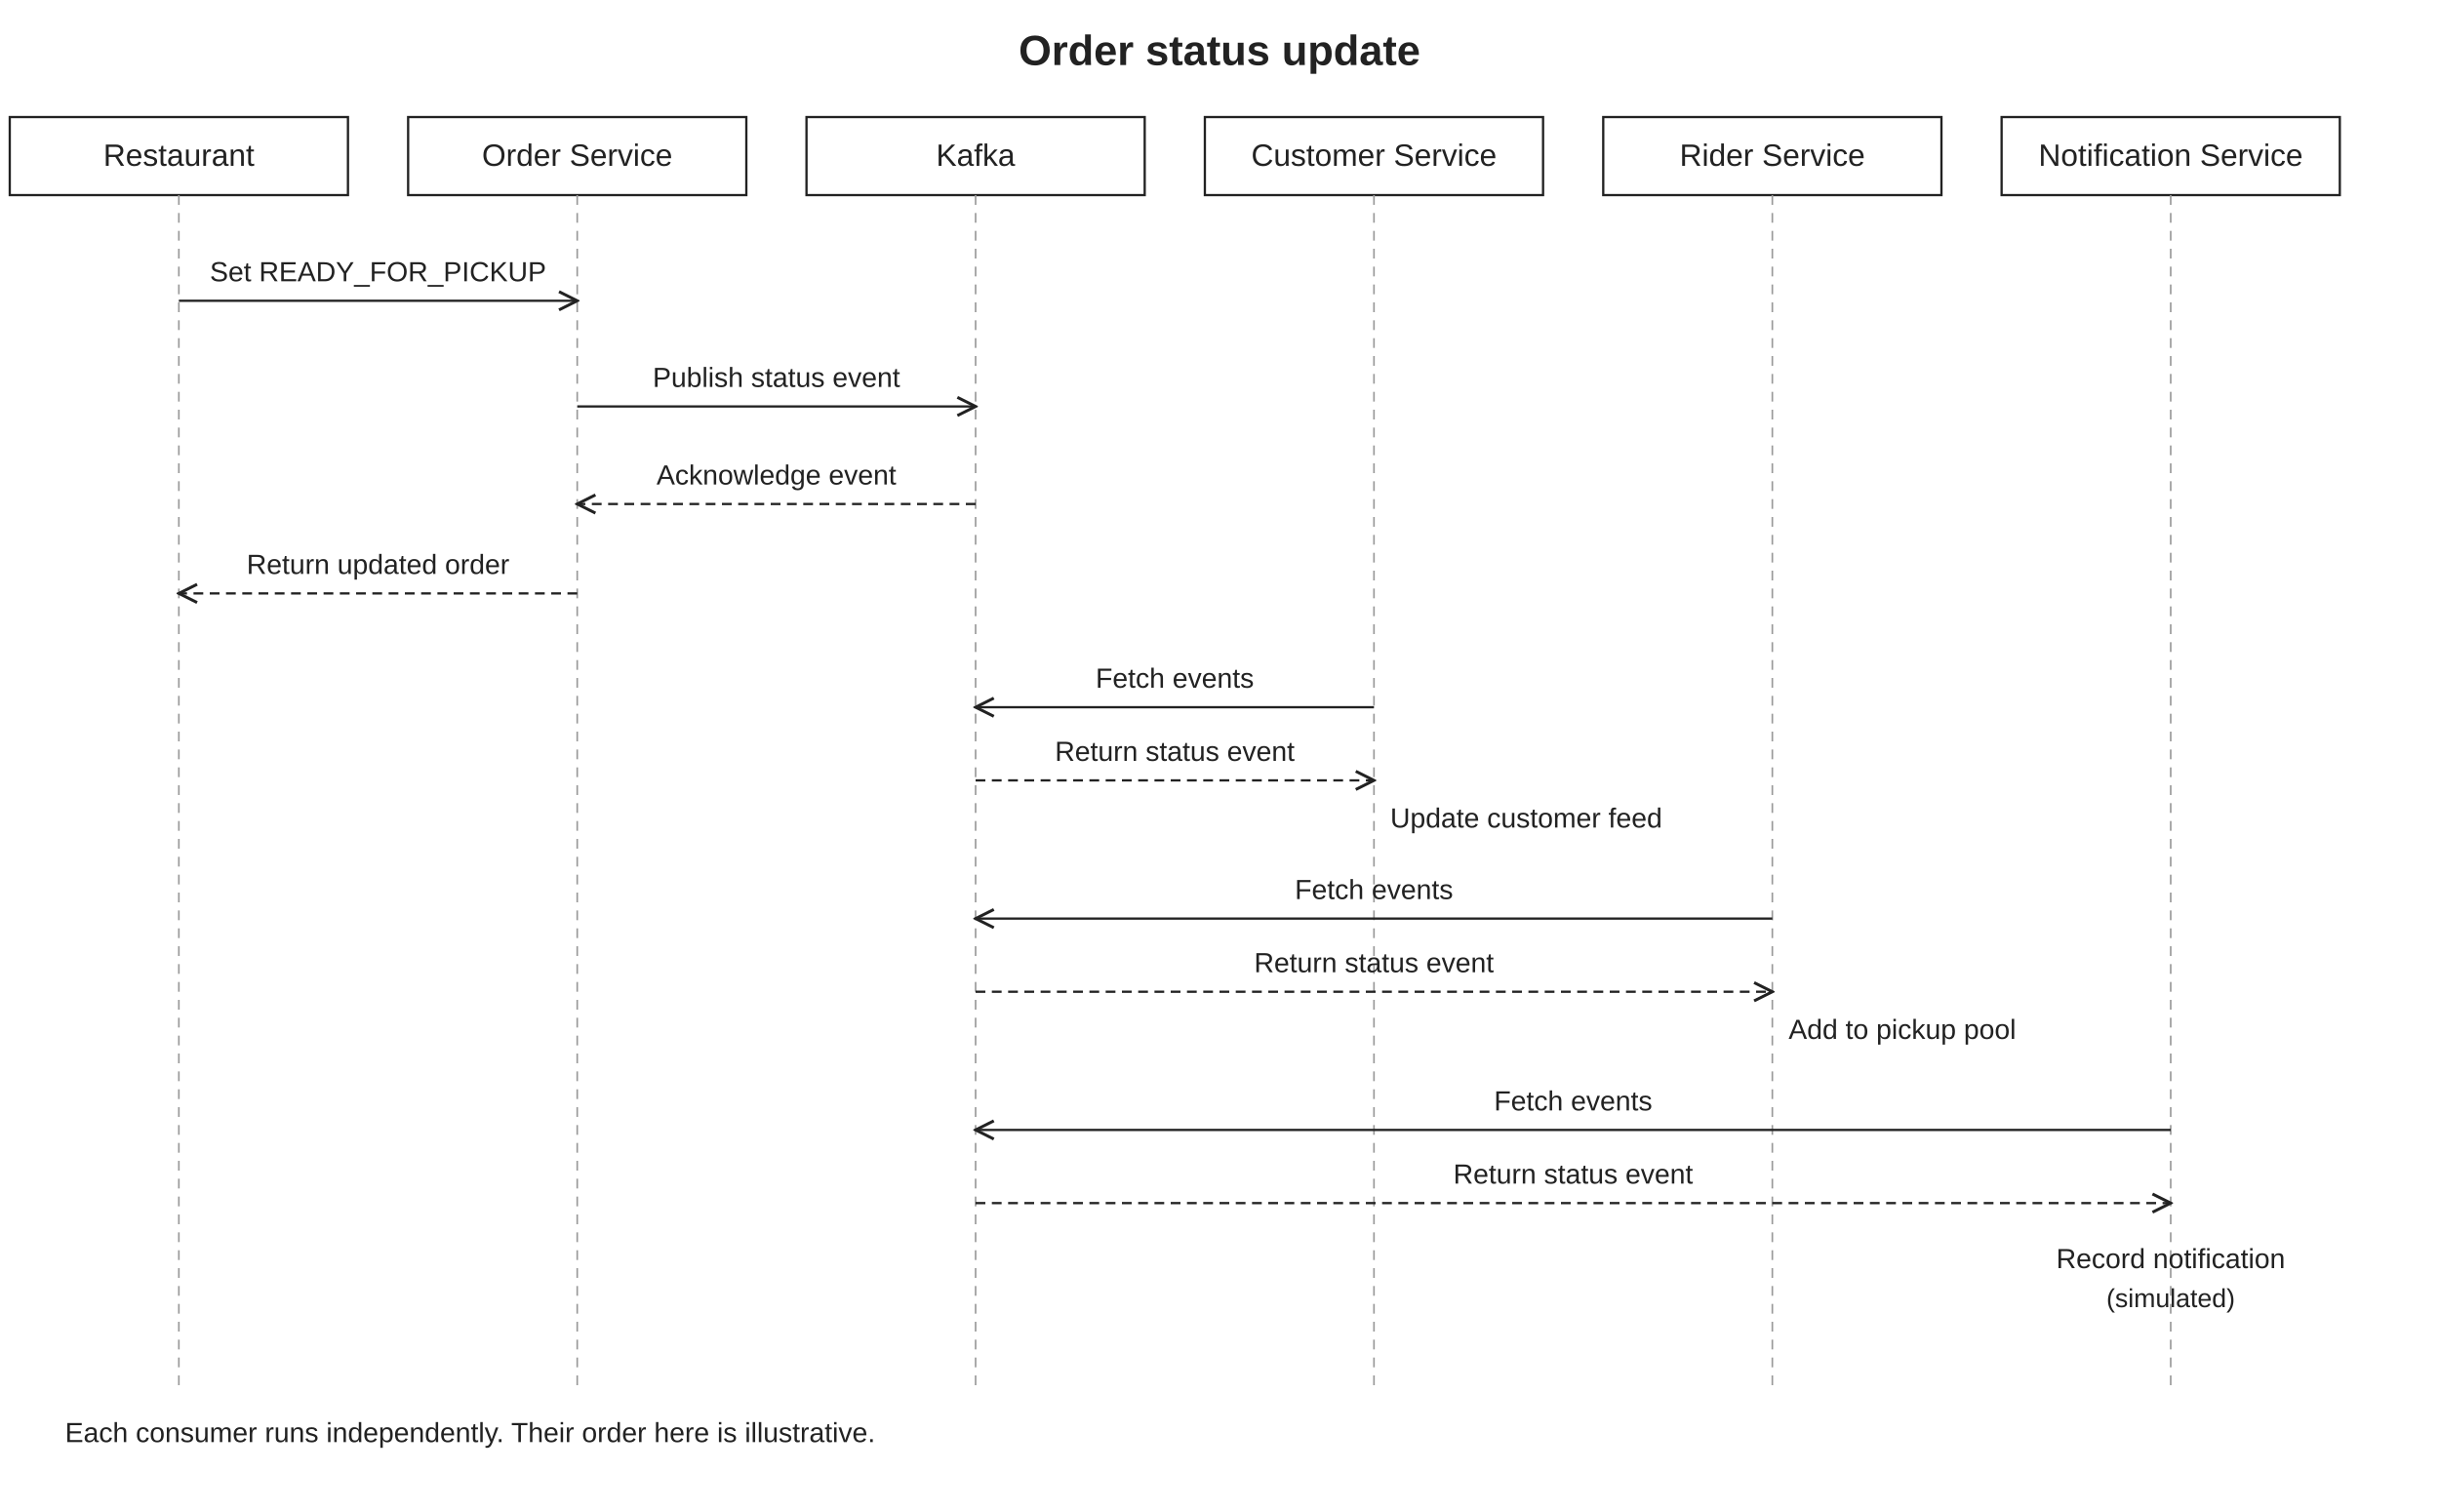
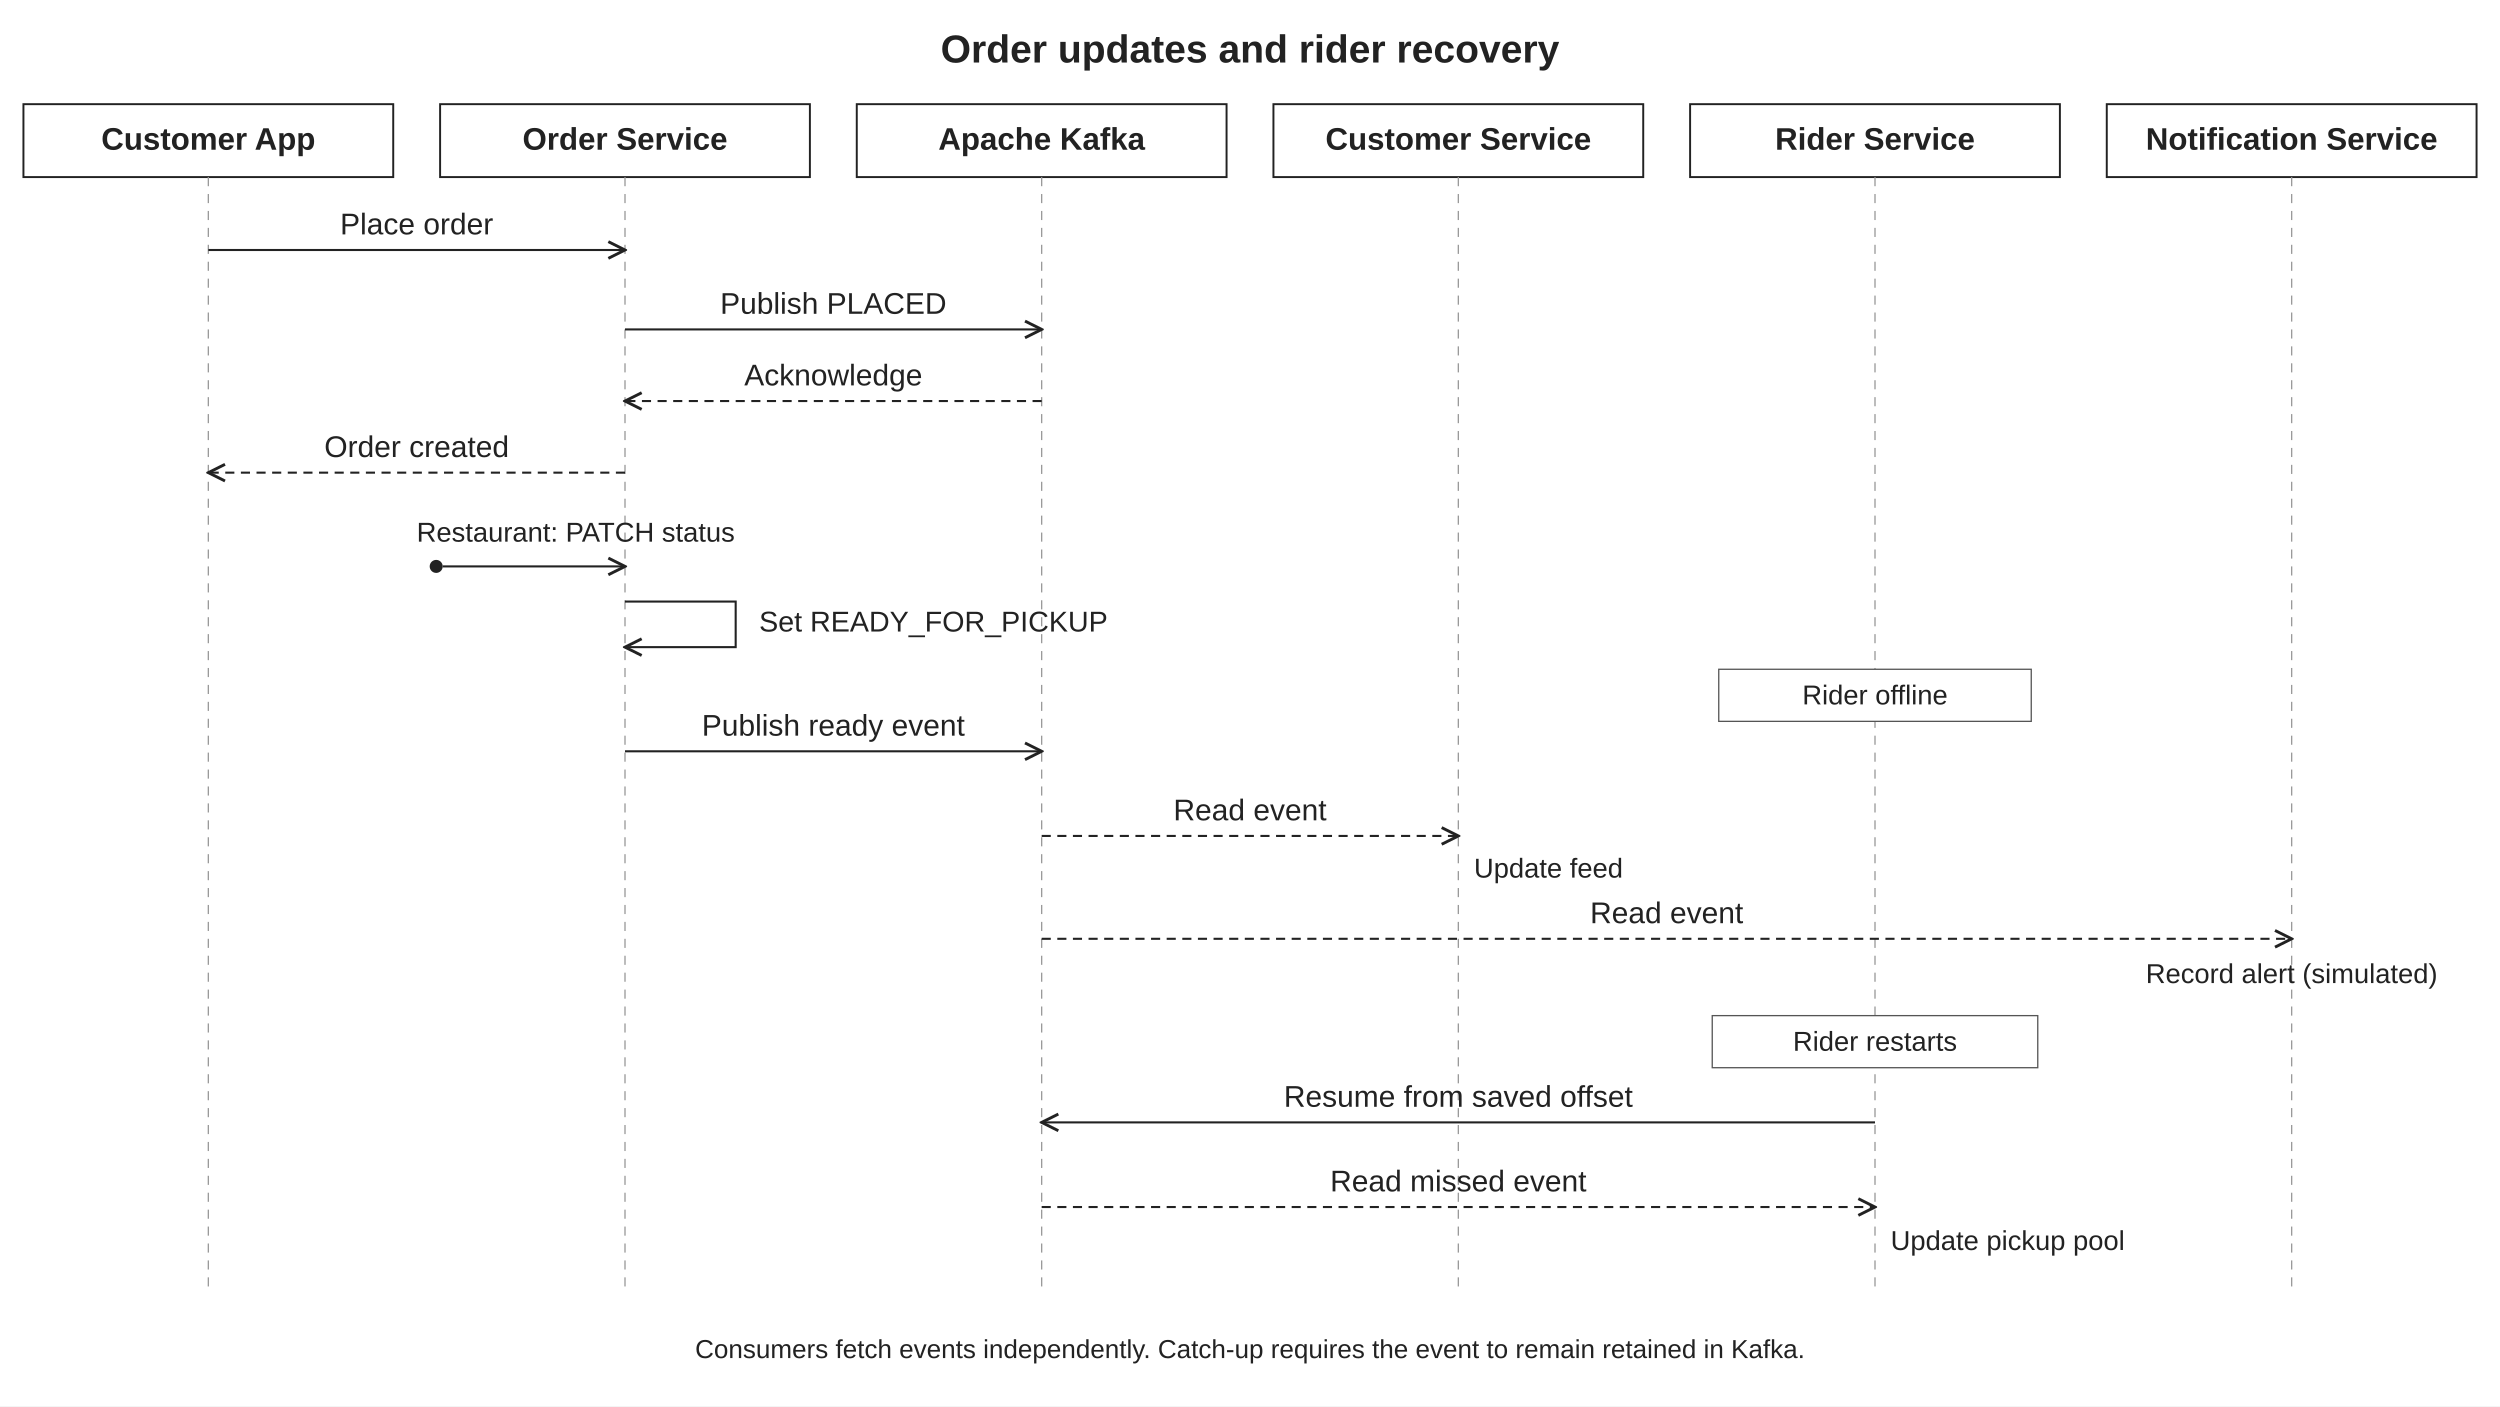
- <svg xmlns="http://www.w3.org/2000/svg" width="1500" height="930" viewBox="0 0 1500 930">
+ <svg xmlns="http://www.w3.org/2000/svg" width="1920" height="1080" viewBox="0 0 1920 1080">
  <defs>
    <marker id="arrow" markerWidth="10" markerHeight="10" refX="9" refY="5" orient="auto">
-       <path d="M1 1 L9 5 L1 9" fill="none" stroke="#222" stroke-width="1.3" />
+       <path d="M1 1 L9 5 L1 9" fill="none" stroke="#222" stroke-width="1.4" />
    </marker>
  </defs>
-   <rect width="1500" height="930" fill="white" />
+   <rect width="1920" height="1080" fill="white" />
  <g font-family="Arial, Helvetica, sans-serif" fill="#222">
-     <text x="750" y="40" font-size="26" text-anchor="middle" font-weight="bold">Order status update</text>
-     <rect x="6" y="72" width="208" height="48" fill="white" stroke="#222" stroke-width="1.4" />
-     <text x="110" y="102" font-size="19" text-anchor="middle" font-weight="normal">Restaurant</text>
-     <line x1="110" y1="120" x2="110" y2="855" stroke="#999" stroke-dasharray="6 5" />
-     <rect x="251" y="72" width="208" height="48" fill="white" stroke="#222" stroke-width="1.4" />
-     <text x="355" y="102" font-size="19" text-anchor="middle" font-weight="normal">Order Service</text>
-     <line x1="355" y1="120" x2="355" y2="855" stroke="#999" stroke-dasharray="6 5" />
-     <rect x="496" y="72" width="208" height="48" fill="white" stroke="#222" stroke-width="1.4" />
-     <text x="600" y="102" font-size="19" text-anchor="middle" font-weight="normal">Kafka</text>
-     <line x1="600" y1="120" x2="600" y2="855" stroke="#999" stroke-dasharray="6 5" />
-     <rect x="741" y="72" width="208" height="48" fill="white" stroke="#222" stroke-width="1.4" />
-     <text x="845" y="102" font-size="19" text-anchor="middle" font-weight="normal">Customer Service</text>
-     <line x1="845" y1="120" x2="845" y2="855" stroke="#999" stroke-dasharray="6 5" />
-     <rect x="986" y="72" width="208" height="48" fill="white" stroke="#222" stroke-width="1.4" />
-     <text x="1090" y="102" font-size="19" text-anchor="middle" font-weight="normal">Rider Service</text>
-     <line x1="1090" y1="120" x2="1090" y2="855" stroke="#999" stroke-dasharray="6 5" />
-     <rect x="1231" y="72" width="208" height="48" fill="white" stroke="#222" stroke-width="1.4" />
-     <text x="1335" y="102" font-size="19" text-anchor="middle" font-weight="normal">Notification Service</text>
-     <line x1="1335" y1="120" x2="1335" y2="855" stroke="#999" stroke-dasharray="6 5" />
-     <line x1="110" y1="185" x2="355" y2="185" stroke="#222" stroke-width="1.4" marker-end="url(#arrow)" />
-     <text x="232.5" y="173" font-size="17" text-anchor="middle" font-weight="normal">Set READY_FOR_PICKUP</text>
-     <line x1="355" y1="250" x2="600" y2="250" stroke="#222" stroke-width="1.4" marker-end="url(#arrow)" />
-     <text x="477.5" y="238" font-size="17" text-anchor="middle" font-weight="normal">Publish status event</text>
-     <line x1="600" y1="310" x2="355" y2="310" stroke="#222" stroke-width="1.4" marker-end="url(#arrow)" stroke-dasharray="6 4" />
-     <text x="477.5" y="298" font-size="17" text-anchor="middle" font-weight="normal">Acknowledge event</text>
-     <line x1="355" y1="365" x2="110" y2="365" stroke="#222" stroke-width="1.4" marker-end="url(#arrow)" stroke-dasharray="6 4" />
-     <text x="232.5" y="353" font-size="17" text-anchor="middle" font-weight="normal">Return updated order</text>
-     <line x1="845" y1="435" x2="600" y2="435" stroke="#222" stroke-width="1.4" marker-end="url(#arrow)" />
-     <text x="722.5" y="423" font-size="17" text-anchor="middle" font-weight="normal">Fetch events</text>
-     <line x1="600" y1="480" x2="845" y2="480" stroke="#222" stroke-width="1.4" marker-end="url(#arrow)" stroke-dasharray="6 4" />
-     <text x="722.5" y="468" font-size="17" text-anchor="middle" font-weight="normal">Return status event</text>
-     <text x="855" y="509" font-size="17" text-anchor="start" font-weight="normal">Update customer feed</text>
-     <line x1="1090" y1="565" x2="600" y2="565" stroke="#222" stroke-width="1.4" marker-end="url(#arrow)" />
-     <text x="845.0" y="553" font-size="17" text-anchor="middle" font-weight="normal">Fetch events</text>
-     <line x1="600" y1="610" x2="1090" y2="610" stroke="#222" stroke-width="1.4" marker-end="url(#arrow)" stroke-dasharray="6 4" />
-     <text x="845.0" y="598" font-size="17" text-anchor="middle" font-weight="normal">Return status event</text>
-     <text x="1100" y="639" font-size="17" text-anchor="start" font-weight="normal">Add to pickup pool</text>
-     <line x1="1335" y1="695" x2="600" y2="695" stroke="#222" stroke-width="1.4" marker-end="url(#arrow)" />
-     <text x="967.5" y="683" font-size="17" text-anchor="middle" font-weight="normal">Fetch events</text>
-     <line x1="600" y1="740" x2="1335" y2="740" stroke="#222" stroke-width="1.4" marker-end="url(#arrow)" stroke-dasharray="6 4" />
-     <text x="967.5" y="728" font-size="17" text-anchor="middle" font-weight="normal">Return status event</text>
-     <text x="1335" y="780" font-size="17" text-anchor="middle" font-weight="normal">Record notification</text>
-     <text x="1335" y="804" font-size="16" text-anchor="middle" font-weight="normal">(simulated)</text>
-     <text x="40" y="887" font-size="17" text-anchor="start" font-weight="normal">Each consumer runs independently. Their order here is illustrative.</text>
+     <text x="960" y="48" font-size="30" text-anchor="middle" font-weight="bold">Order updates and rider recovery</text>
+     <rect x="18" y="80" width="284" height="56" fill="white" stroke="#222" stroke-width="1.5" />
+     <text x="160" y="115" font-size="24" text-anchor="middle" font-weight="bold">Customer App</text>
+     <line x1="160" y1="136" x2="160" y2="992" stroke="#999" stroke-dasharray="7 6" />
+     <rect x="338" y="80" width="284" height="56" fill="white" stroke="#222" stroke-width="1.5" />
+     <text x="480" y="115" font-size="24" text-anchor="middle" font-weight="bold">Order Service</text>
+     <line x1="480" y1="136" x2="480" y2="992" stroke="#999" stroke-dasharray="7 6" />
+     <rect x="658" y="80" width="284" height="56" fill="white" stroke="#222" stroke-width="1.5" />
+     <text x="800" y="115" font-size="24" text-anchor="middle" font-weight="bold">Apache Kafka</text>
+     <line x1="800" y1="136" x2="800" y2="992" stroke="#999" stroke-dasharray="7 6" />
+     <rect x="978" y="80" width="284" height="56" fill="white" stroke="#222" stroke-width="1.5" />
+     <text x="1120" y="115" font-size="24" text-anchor="middle" font-weight="bold">Customer Service</text>
+     <line x1="1120" y1="136" x2="1120" y2="992" stroke="#999" stroke-dasharray="7 6" />
+     <rect x="1298" y="80" width="284" height="56" fill="white" stroke="#222" stroke-width="1.5" />
+     <text x="1440" y="115" font-size="24" text-anchor="middle" font-weight="bold">Rider Service</text>
+     <line x1="1440" y1="136" x2="1440" y2="992" stroke="#999" stroke-dasharray="7 6" />
+     <rect x="1618" y="80" width="284" height="56" fill="white" stroke="#222" stroke-width="1.5" />
+     <text x="1760" y="115" font-size="24" text-anchor="middle" font-weight="bold">Notification Service</text>
+     <line x1="1760" y1="136" x2="1760" y2="992" stroke="#999" stroke-dasharray="7 6" />
+     <line x1="160" y1="192" x2="480" y2="192" stroke="#222" stroke-width="1.6" marker-end="url(#arrow)" />
+     <text x="320.0" y="180" font-size="23" text-anchor="middle" font-weight="normal">Place order</text>
+     <line x1="480" y1="253" x2="800" y2="253" stroke="#222" stroke-width="1.6" marker-end="url(#arrow)" />
+     <text x="640.0" y="241" font-size="23" text-anchor="middle" font-weight="normal">Publish PLACED</text>
+     <line x1="800" y1="308" x2="480" y2="308" stroke="#222" stroke-width="1.6" marker-end="url(#arrow)" stroke-dasharray="7 5" />
+     <text x="640.0" y="296" font-size="23" text-anchor="middle" font-weight="normal">Acknowledge</text>
+     <line x1="480" y1="363" x2="160" y2="363" stroke="#222" stroke-width="1.6" marker-end="url(#arrow)" stroke-dasharray="7 5" />
+     <text x="320.0" y="351" font-size="23" text-anchor="middle" font-weight="normal">Order created</text>
+     <circle cx="335" cy="435" r="5" fill="#222" />
+     <line x1="340" y1="435" x2="480" y2="435" stroke="#222" stroke-width="1.6" marker-end="url(#arrow)" />
+     <text x="410.0" y="423" font-size="23" text-anchor="middle" font-weight="normal" />
+     <text x="320" y="416" font-size="21" text-anchor="start" font-weight="normal">Restaurant: PATCH status</text>
+     <polyline points="480,462 565,462 565,497 480,497" fill="none" stroke="#222" stroke-width="1.6" marker-end="url(#arrow)" />
+     <text x="583" y="485" font-size="22" text-anchor="start" font-weight="normal">Set READY_FOR_PICKUP</text>
+     <rect x="1320" y="514" width="240" height="40" fill="white" stroke="#555" />
+     <text x="1440.0" y="541" font-size="21" text-anchor="middle" font-weight="normal">Rider offline</text>
+     <line x1="480" y1="577" x2="800" y2="577" stroke="#222" stroke-width="1.6" marker-end="url(#arrow)" />
+     <text x="640.0" y="565" font-size="23" text-anchor="middle" font-weight="normal">Publish ready event</text>
+     <line x1="800" y1="642" x2="1120" y2="642" stroke="#222" stroke-width="1.6" marker-end="url(#arrow)" stroke-dasharray="7 5" />
+     <text x="960.0" y="630" font-size="23" text-anchor="middle" font-weight="normal">Read event</text>
+     <text x="1132" y="674" font-size="21" text-anchor="start" font-weight="normal">Update feed</text>
+     <line x1="800" y1="721" x2="1760" y2="721" stroke="#222" stroke-width="1.6" marker-end="url(#arrow)" stroke-dasharray="7 5" />
+     <text x="1280.0" y="709" font-size="23" text-anchor="middle" font-weight="normal">Read event</text>
+     <text x="1760" y="755" font-size="21" text-anchor="middle" font-weight="normal">Record alert (simulated)</text>
+     <rect x="1315" y="780" width="250" height="40" fill="white" stroke="#555" />
+     <text x="1440.0" y="807" font-size="21" text-anchor="middle" font-weight="normal">Rider restarts</text>
+     <line x1="1440" y1="862" x2="800" y2="862" stroke="#222" stroke-width="1.6" marker-end="url(#arrow)" />
+     <text x="1120.0" y="850" font-size="23" text-anchor="middle" font-weight="normal">Resume from saved offset</text>
+     <line x1="800" y1="927" x2="1440" y2="927" stroke="#222" stroke-width="1.6" marker-end="url(#arrow)" stroke-dasharray="7 5" />
+     <text x="1120.0" y="915" font-size="23" text-anchor="middle" font-weight="normal">Read missed event</text>
+     <text x="1452" y="960" font-size="21" text-anchor="start" font-weight="normal">Update pickup pool</text>
+     <text x="960" y="1043" font-size="20" text-anchor="middle" font-weight="normal">Consumers fetch events independently. Catch-up requires the event to remain retained in Kafka.</text>
  </g>
</svg>
